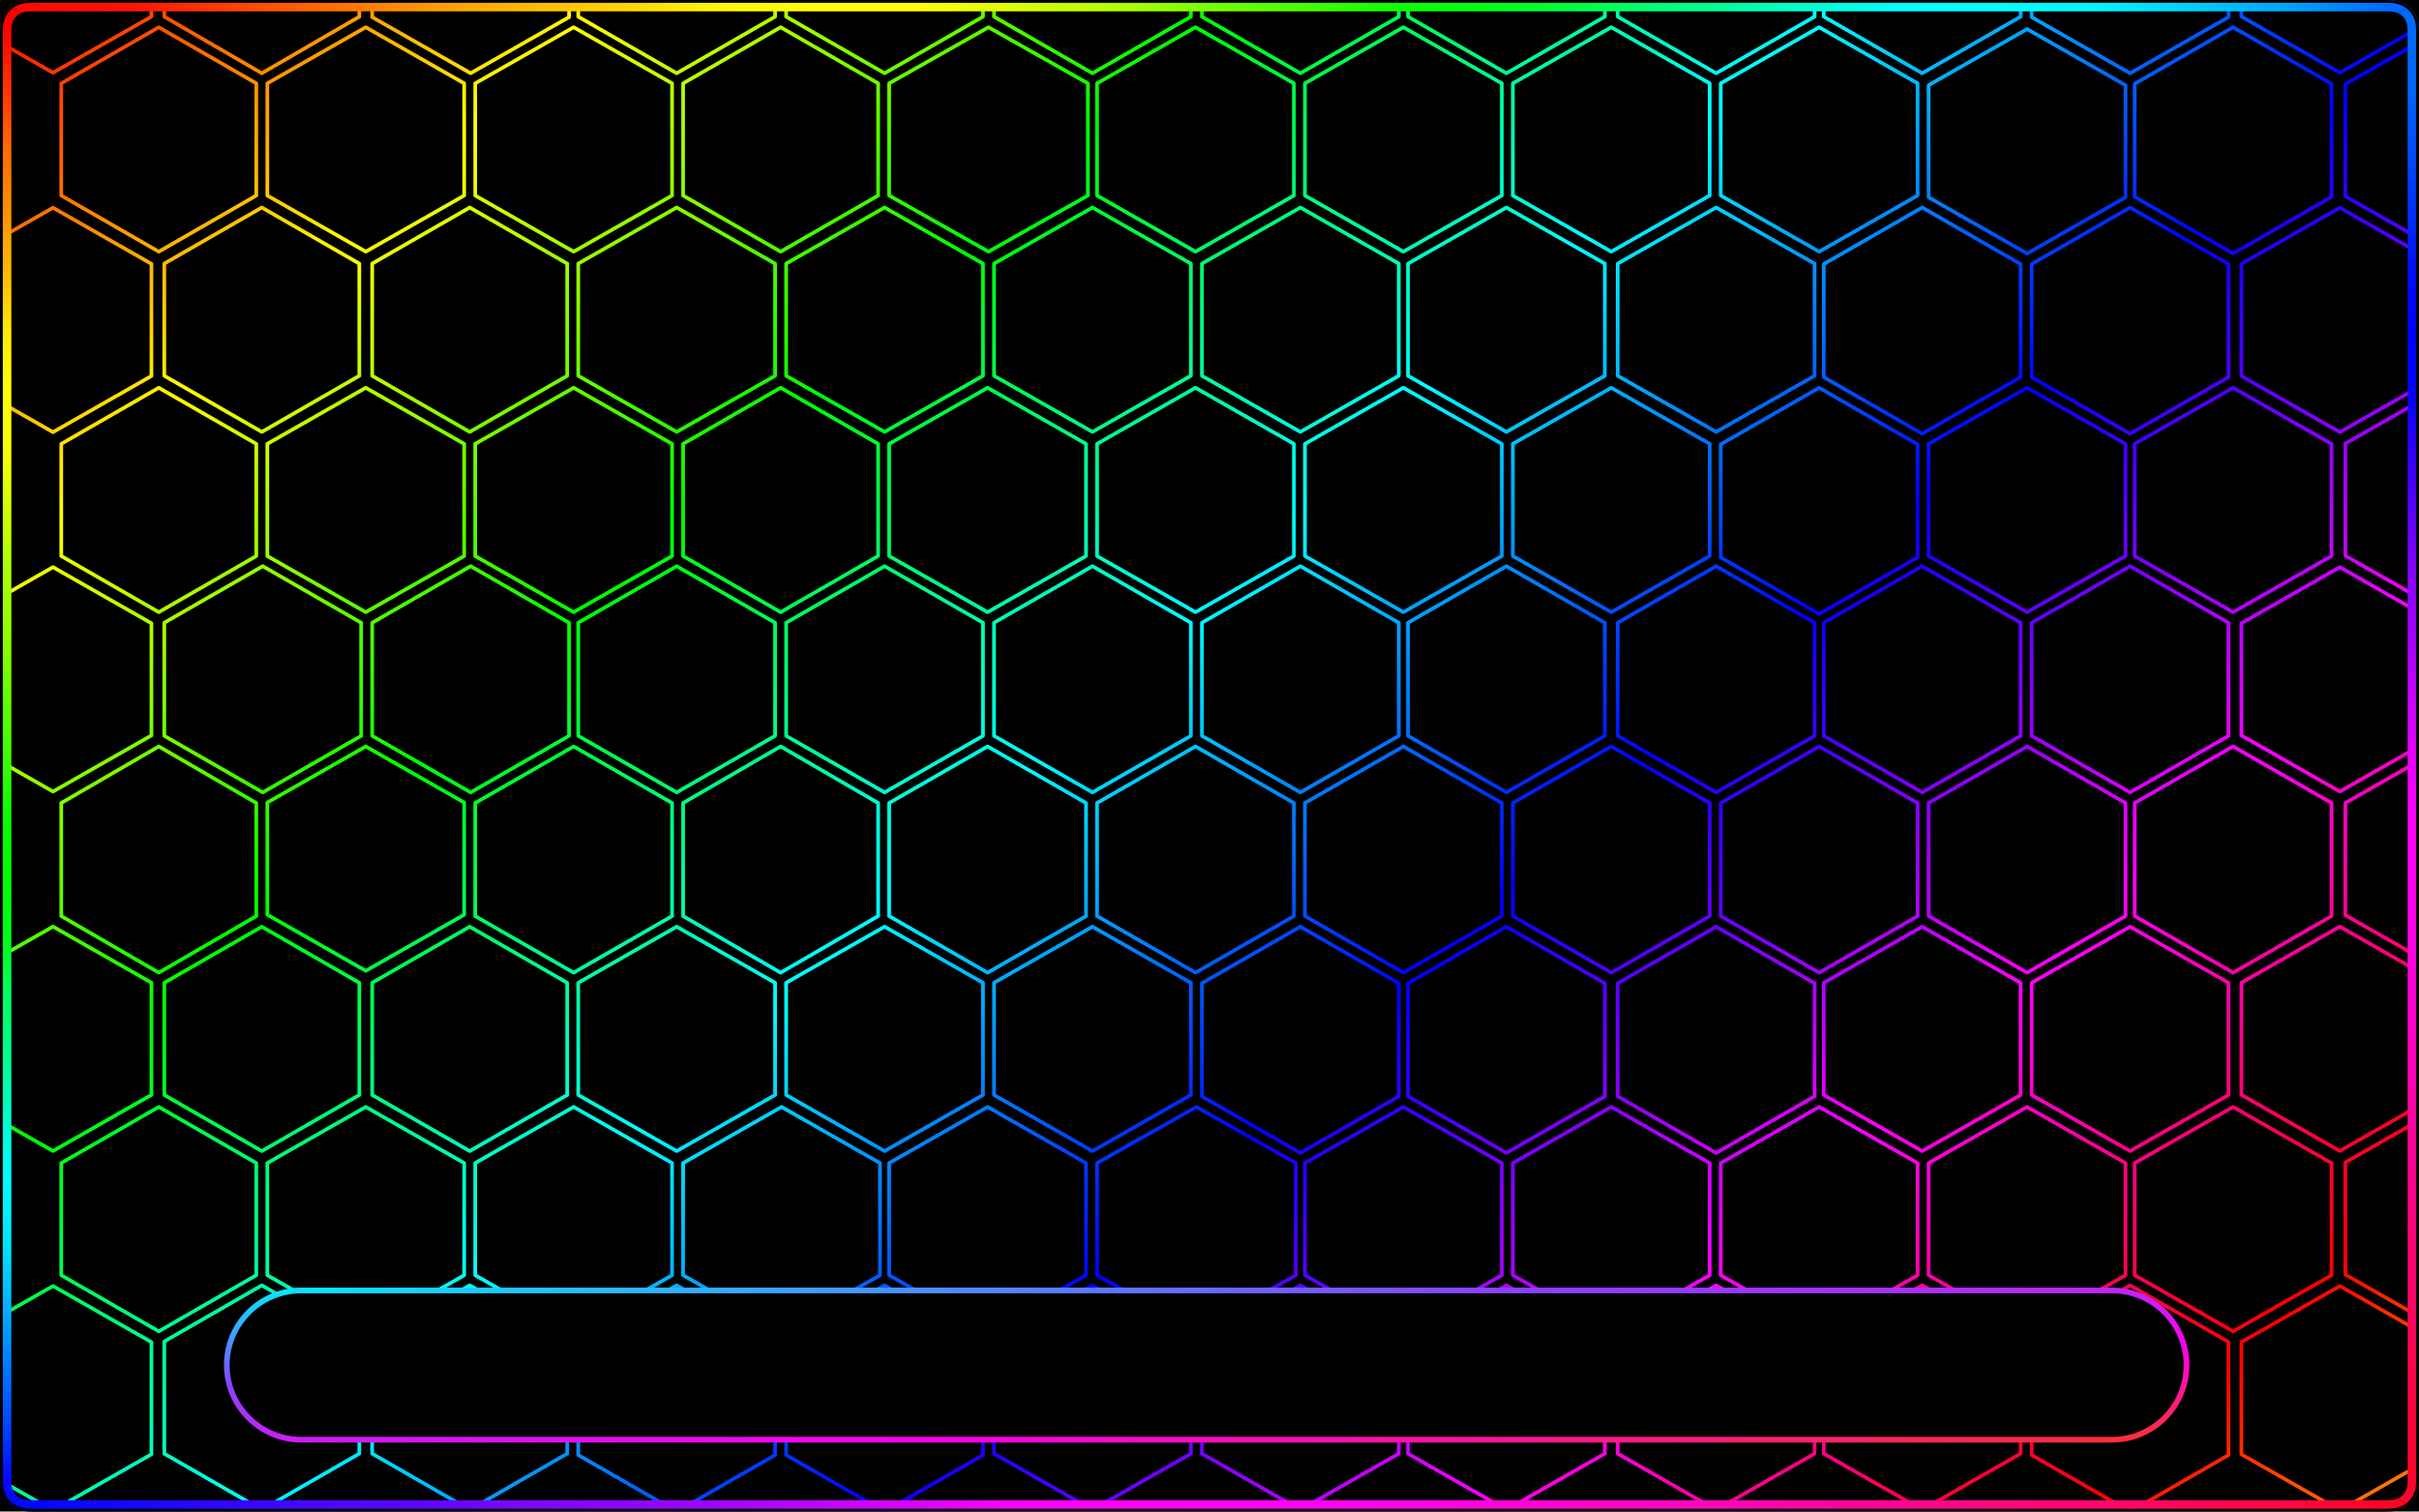
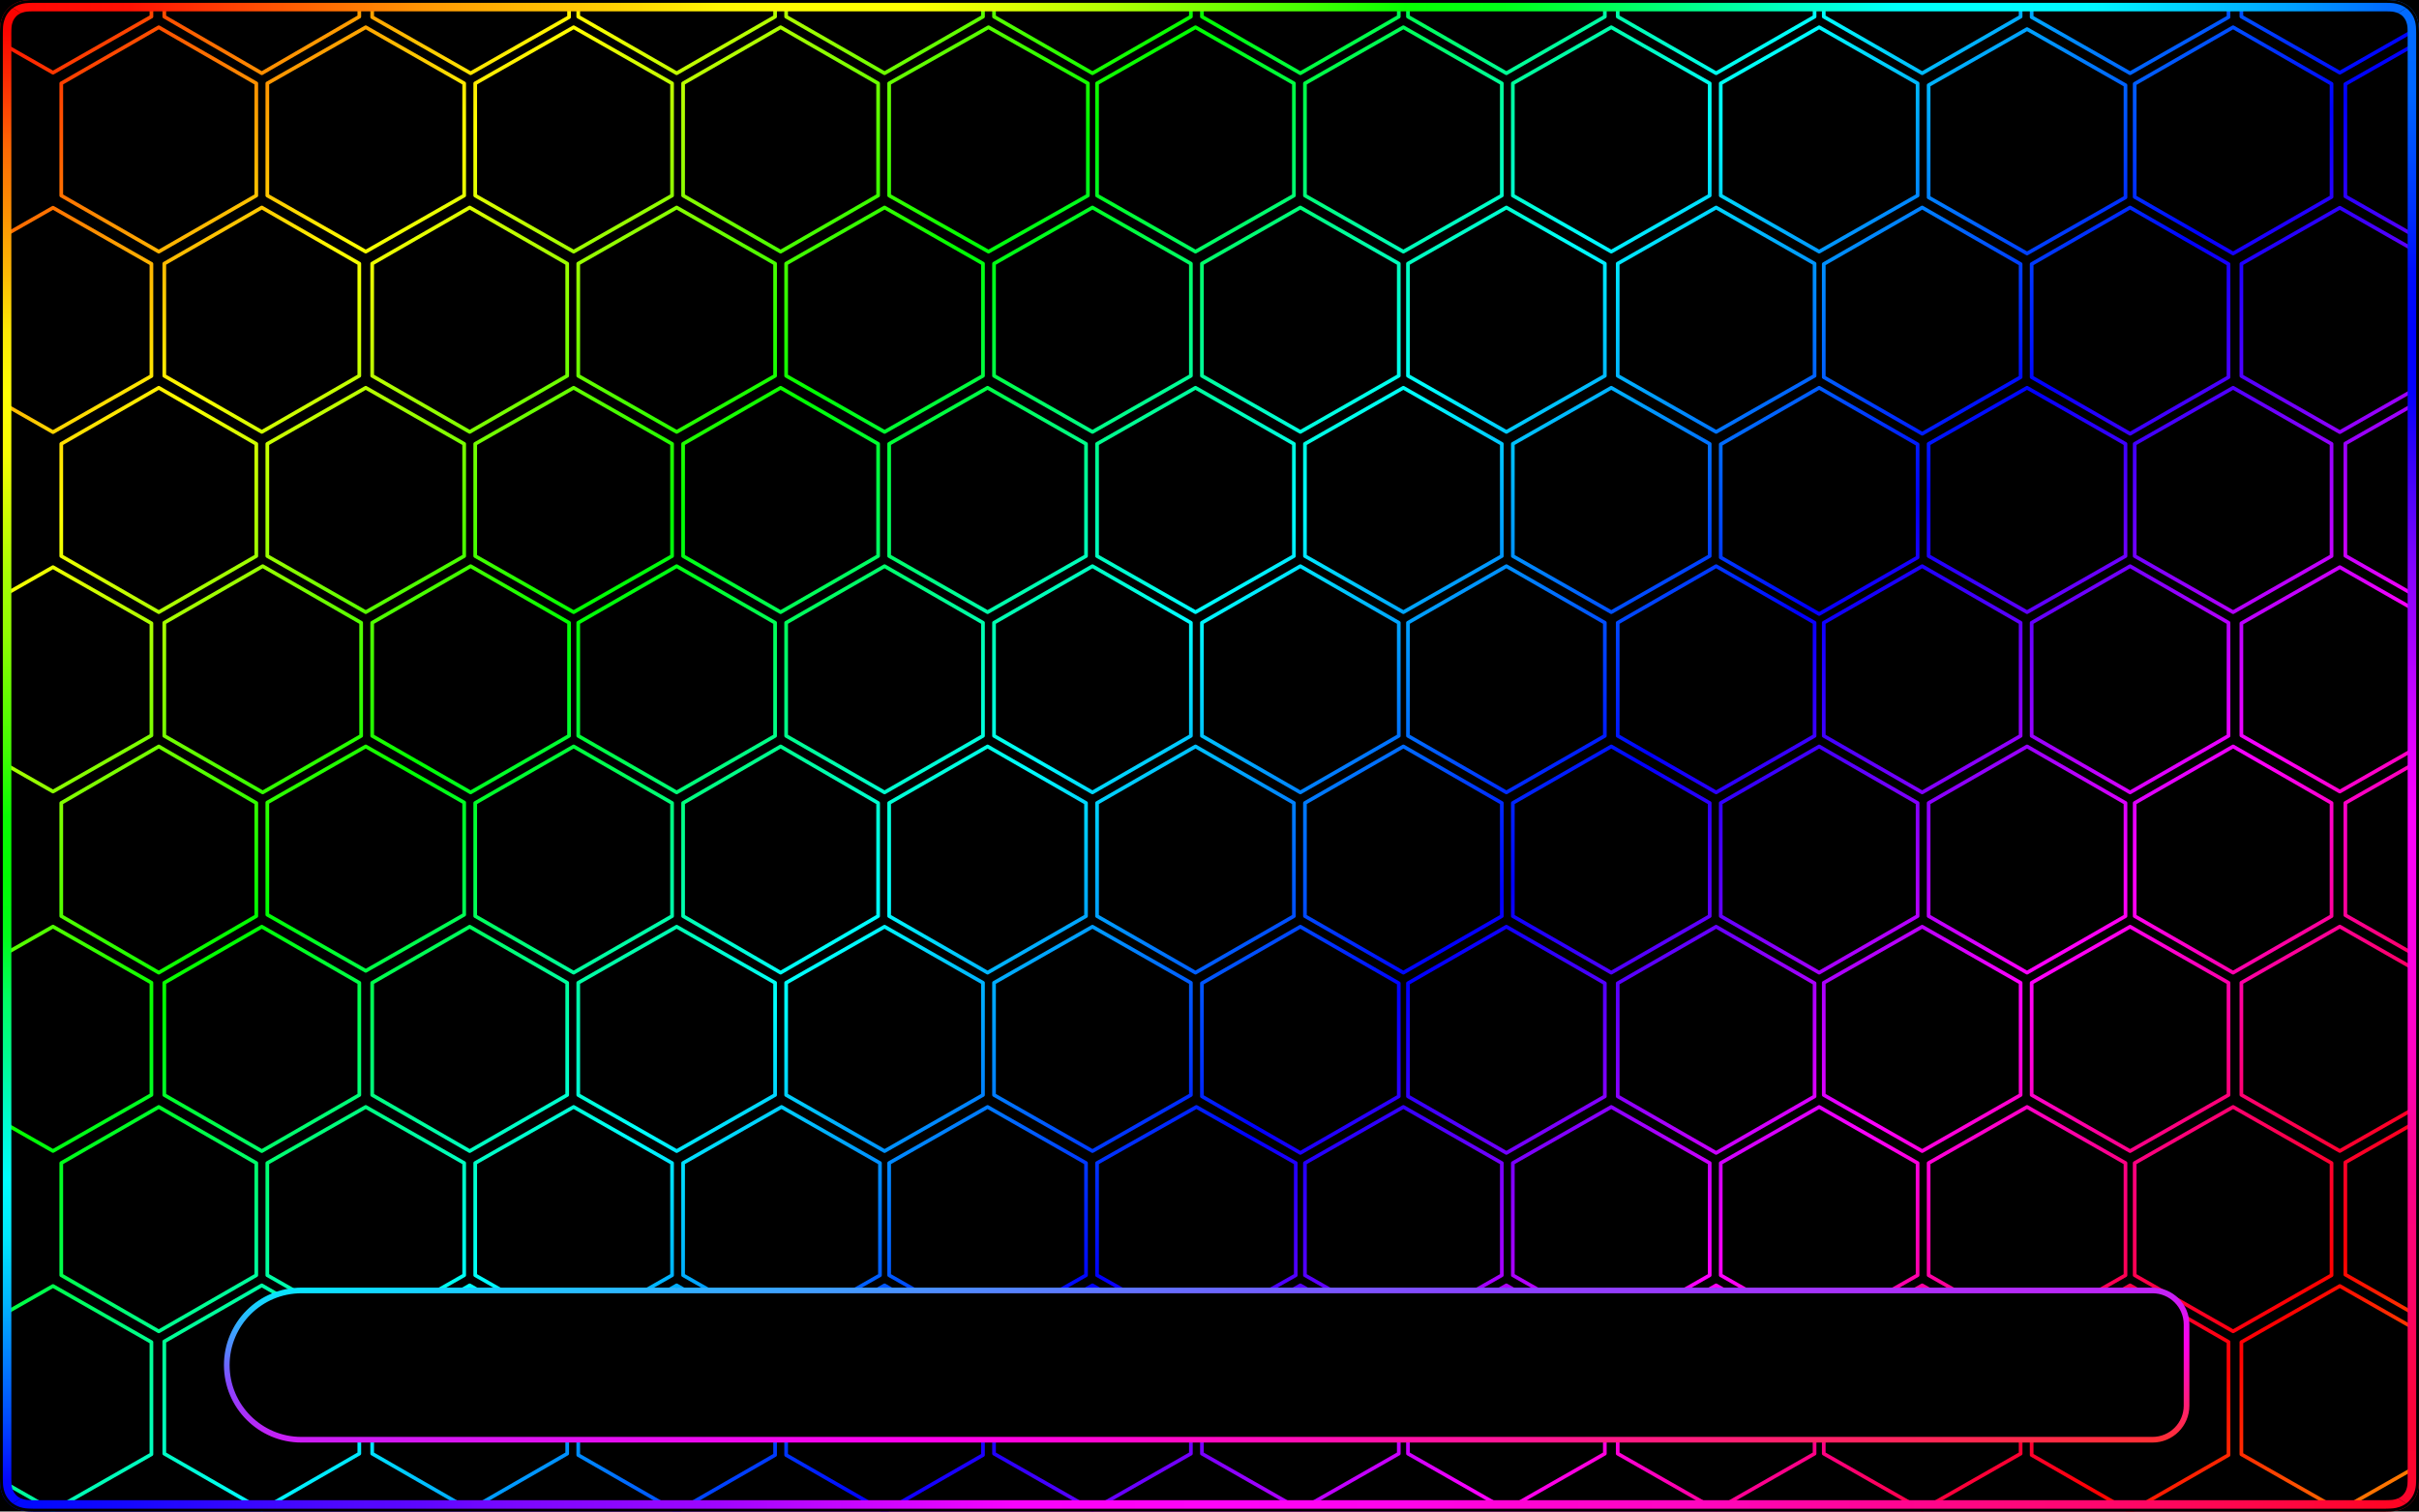
<svg xmlns="http://www.w3.org/2000/svg" xmlns:xlink="http://www.w3.org/1999/xlink" width="2560" height="1600" viewBox="0 0 2560 1600" data-frame-layout="continuous-grid">
  <defs>
    <linearGradient id="rainbow" gradientUnits="userSpaceOnUse" x1="0" y1="0" x2="1219.246" y2="1286.926">
      <stop offset="0" stop-color="#ff0097" />
      <stop offset="0.076" stop-color="#ff0000" />
      <stop offset="0.205" stop-color="#ffff00" />
      <stop offset="0.335" stop-color="#00ff00" />
      <stop offset="0.464" stop-color="#00ffff" />
      <stop offset="0.593" stop-color="#0000ff" />
      <stop offset="0.722" stop-color="#ff00ff" />
      <stop offset="0.851" stop-color="#ff0000" />
      <stop offset="0.98" stop-color="#ffff00" />
      <stop offset="1" stop-color="#d8ff00" />
    </linearGradient>
    <linearGradient id="frame-top" gradientUnits="userSpaceOnUse" x1="32" y1="32" x2="2528" y2="32">
      <stop offset="0" stop-color="#ff0804" />
      <stop offset="0.042" stop-color="#ff1103" />
      <stop offset="0.083" stop-color="#ff3e03" />
      <stop offset="0.125" stop-color="#ff6b02" />
      <stop offset="0.167" stop-color="#ff9703" />
      <stop offset="0.208" stop-color="#ffb802" />
      <stop offset="0.25" stop-color="#ffd302" />
      <stop offset="0.292" stop-color="#fff603" />
      <stop offset="0.333" stop-color="#ffff01" />
      <stop offset="0.375" stop-color="#ffff02" />
      <stop offset="0.417" stop-color="#dcff02" />
      <stop offset="0.458" stop-color="#b3ff02" />
      <stop offset="0.5" stop-color="#78ff01" />
      <stop offset="0.542" stop-color="#43ff02" />
      <stop offset="0.583" stop-color="#07ff01" />
      <stop offset="0.625" stop-color="#00ff19" />
      <stop offset="0.667" stop-color="#00ff54" />
      <stop offset="0.708" stop-color="#00ff8e" />
      <stop offset="0.75" stop-color="#00ffcb" />
      <stop offset="0.792" stop-color="#00fffc" />
      <stop offset="0.833" stop-color="#00ffff" />
      <stop offset="0.875" stop-color="#00f6ff" />
      <stop offset="0.917" stop-color="#00cdff" />
      <stop offset="0.958" stop-color="#00a2ff" />
      <stop offset="1" stop-color="#0069ff" />
    </linearGradient>
    <linearGradient id="frame-right" gradientUnits="userSpaceOnUse" x1="2528" y1="32" x2="2528" y2="1568">
      <stop offset="0" stop-color="#016afe" />
      <stop offset="0.042" stop-color="#0065fe" />
      <stop offset="0.083" stop-color="#004cfc" />
      <stop offset="0.125" stop-color="#002ffb" />
      <stop offset="0.167" stop-color="#000bfa" />
      <stop offset="0.208" stop-color="#0001fa" />
      <stop offset="0.25" stop-color="#0401fb" />
      <stop offset="0.292" stop-color="#3101f8" />
      <stop offset="0.333" stop-color="#5b02fb" />
      <stop offset="0.375" stop-color="#8702fc" />
      <stop offset="0.417" stop-color="#a301fd" />
      <stop offset="0.458" stop-color="#c502ff" />
      <stop offset="0.5" stop-color="#e501fd" />
      <stop offset="0.542" stop-color="#fb02fc" />
      <stop offset="0.583" stop-color="#fb02f1" />
      <stop offset="0.625" stop-color="#fb02e4" />
      <stop offset="0.667" stop-color="#fd02d2" />
      <stop offset="0.708" stop-color="#ff02be" />
      <stop offset="0.75" stop-color="#fc059c" />
      <stop offset="0.792" stop-color="#fa028b" />
      <stop offset="0.833" stop-color="#fc0475" />
      <stop offset="0.875" stop-color="#fc0466" />
      <stop offset="0.917" stop-color="#fc054c" />
      <stop offset="0.958" stop-color="#fb0436" />
      <stop offset="1" stop-color="#fc052c" />
    </linearGradient>
    <linearGradient id="frame-bottom" gradientUnits="userSpaceOnUse" x1="32" y1="1568" x2="2528" y2="1568">
      <stop offset="0" stop-color="#0108fe" />
      <stop offset="0.042" stop-color="#1507ff" />
      <stop offset="0.083" stop-color="#3206ff" />
      <stop offset="0.125" stop-color="#4b07ff" />
      <stop offset="0.167" stop-color="#5e06ff" />
      <stop offset="0.208" stop-color="#7c07ff" />
      <stop offset="0.25" stop-color="#8d06ff" />
      <stop offset="0.292" stop-color="#a005ff" />
      <stop offset="0.333" stop-color="#bd06ff" />
      <stop offset="0.375" stop-color="#d804ff" />
      <stop offset="0.417" stop-color="#f703fd" />
      <stop offset="0.458" stop-color="#fd02f7" />
      <stop offset="0.5" stop-color="#ff04f8" />
      <stop offset="0.542" stop-color="#ff03f2" />
      <stop offset="0.583" stop-color="#ff04ea" />
      <stop offset="0.625" stop-color="#ff03d6" />
      <stop offset="0.667" stop-color="#ff05c9" />
      <stop offset="0.708" stop-color="#ff06bf" />
      <stop offset="0.75" stop-color="#ff05a5" />
      <stop offset="0.792" stop-color="#ff0491" />
      <stop offset="0.833" stop-color="#ff077e" />
      <stop offset="0.875" stop-color="#ff066e" />
      <stop offset="0.917" stop-color="#ff0658" />
      <stop offset="0.958" stop-color="#ff0640" />
      <stop offset="1" stop-color="#ff0423" />
    </linearGradient>
    <linearGradient id="frame-left" gradientUnits="userSpaceOnUse" x1="32" y1="32" x2="32" y2="1568">
      <stop offset="0" stop-color="#fa0300" />
      <stop offset="0.042" stop-color="#fd3503" />
      <stop offset="0.083" stop-color="#ff6b04" />
      <stop offset="0.125" stop-color="#ff9003" />
      <stop offset="0.167" stop-color="#ffb905" />
      <stop offset="0.208" stop-color="#ffea05" />
      <stop offset="0.25" stop-color="#ffff06" />
      <stop offset="0.292" stop-color="#f6ff05" />
      <stop offset="0.333" stop-color="#cfff02" />
      <stop offset="0.375" stop-color="#a8fe04" />
      <stop offset="0.417" stop-color="#91fd02" />
      <stop offset="0.458" stop-color="#66fd01" />
      <stop offset="0.5" stop-color="#3ffc03" />
      <stop offset="0.542" stop-color="#0afd02" />
      <stop offset="0.583" stop-color="#01fd02" />
      <stop offset="0.625" stop-color="#00fc1b" />
      <stop offset="0.667" stop-color="#01ff63" />
      <stop offset="0.708" stop-color="#00fd91" />
      <stop offset="0.75" stop-color="#00fccd" />
      <stop offset="0.792" stop-color="#01fcfe" />
      <stop offset="0.833" stop-color="#01e6ff" />
      <stop offset="0.875" stop-color="#02b6ff" />
      <stop offset="0.917" stop-color="#027efe" />
      <stop offset="0.958" stop-color="#0149ff" />
      <stop offset="1" stop-color="#0406fd" />
    </linearGradient>
    <clipPath id="rgb-frame-clip">
      <path id="tablet-display-shape" d="M 35 0 C 32.069 0.004 28.506 0.176 26.547 0.41 C 25.484 0.537 24.538 0.727 23.385 0.98 C 22.224 1.236 20.768 1.647 19.947 1.926 C 19.016 2.243 17.359 2.863 15.93 3.598 C 14.477 4.345 13.24 5.098 11.744 6.148 C 10.553 6.985 9.526 7.924 8.527 8.93 C 7.733 9.73 7.045 10.588 6.332 11.504 C 5.116 13.065 4.085 14.753 3.217 16.52 C 2.523 17.931 2.052 19.444 1.566 20.939 C 1.353 21.598 1.159 22.263 1.012 22.939 C 0.676 24.487 0.418 25.988 0.266 27.631 C 0.038 30.078 0.058 32.881 0 35 L 0 1565 C 0.058 1567.119 0.038 1569.922 0.266 1572.369 C 0.418 1574.012 0.676 1575.513 1.012 1577.061 C 1.159 1577.737 1.353 1578.402 1.566 1579.061 C 2.052 1580.556 2.523 1582.069 3.217 1583.48 C 4.085 1585.247 5.116 1586.935 6.332 1588.496 C 7.045 1589.412 7.733 1590.27 8.527 1591.07 C 9.526 1592.076 10.553 1593.015 11.744 1593.852 C 13.24 1594.902 14.477 1595.655 15.93 1596.402 C 17.359 1597.137 19.016 1597.757 19.947 1598.074 C 20.768 1598.353 22.224 1598.764 23.385 1599.02 C 24.538 1599.273 25.484 1599.463 26.547 1599.59 C 28.506 1599.824 32.069 1599.996 35 1600 L 2525 1600 C 2527.931 1599.996 2531.494 1599.824 2533.453 1599.59 C 2534.516 1599.463 2535.462 1599.273 2536.615 1599.02 C 2537.776 1598.764 2539.232 1598.353 2540.053 1598.074 C 2540.984 1597.757 2542.642 1597.137 2544.07 1596.402 C 2545.523 1595.655 2546.76 1594.902 2548.256 1593.852 C 2549.447 1593.015 2550.474 1592.076 2551.473 1591.07 C 2552.267 1590.27 2552.955 1589.412 2553.668 1588.496 C 2554.884 1586.935 2555.915 1585.247 2556.783 1583.48 C 2557.477 1582.069 2557.95 1580.556 2558.436 1579.061 C 2558.649 1578.402 2558.841 1577.737 2558.988 1577.061 C 2559.324 1575.513 2559.582 1574.012 2559.734 1572.369 C 2559.962 1569.922 2559.941 1567.119 2560 1565 L 2560 35 C 2559.941 32.881 2559.962 30.078 2559.734 27.631 C 2559.582 25.988 2559.324 24.487 2558.988 22.939 C 2558.841 22.263 2558.649 21.598 2558.436 20.939 C 2557.95 19.444 2557.477 17.931 2556.783 16.52 C 2555.915 14.753 2554.884 13.065 2553.668 11.504 C 2552.955 10.588 2552.267 9.73 2551.473 8.93 C 2550.474 7.924 2549.447 6.985 2548.256 6.148 C 2546.76 5.098 2545.523 4.345 2544.07 3.598 C 2542.642 2.863 2540.984 2.243 2540.053 1.926 C 2539.232 1.647 2537.776 1.236 2536.615 0.98 C 2535.462 0.727 2534.516 0.537 2533.453 0.41 C 2531.494 0.176 2527.931 0.004 2525 0 L 35 0 z" />
    </clipPath>
    <clipPath id="tablet-top-clip">
      <polygon points="0,0 2560,0 1280,800" />
    </clipPath>
    <clipPath id="tablet-right-clip">
      <polygon points="2560,0 2560,1600 1280,800" />
    </clipPath>
    <clipPath id="tablet-bottom-clip">
      <polygon points="2560,1600 0,1600 1280,800" />
    </clipPath>
    <clipPath id="tablet-left-clip">
      <polygon points="0,1600 0,0 1280,800" />
    </clipPath>
    <linearGradient id="home-outline" x1="0%" y1="0%" x2="100%" y2="100%">
      <stop offset="0" stop-color="#00efff" />
      <stop offset=".32" stop-color="#8844ff" />
      <stop offset=".68" stop-color="#ff00ec" />
      <stop offset="1" stop-color="#ff3030" />
    </linearGradient>
  </defs>
  <rect width="2560" height="1600" fill="#000" />
  <g clip-path="url(#rgb-frame-clip)">
    <g transform="translate(59 59) scale(1.947 1.947) translate(-0 -246.486)">
      <path d="M-1.5,133.709L52,164.209L52,225.209L-1.5,255.709L-55,225.209L-55,164.209ZM112,133L165,163.75L165,225.25L112,256L59,225.25L59,163.75ZM225.5,134L279,164.5L279,225.5L225.5,256L172,225.5L172,164.5ZM337.5,133L391,163.75L391,225.25L337.5,256L284,225.25L284,163.75ZM450.5,133L504,163.75L504,225.25L450.5,256L397,225.25L397,163.75ZM563.5,133L617,163.75L617,225.25L563.5,256L510,225.25L510,163.75ZM676.5,133L730,163.75L730,225.25L676.5,256L623,225.25L623,163.75ZM788.5,133L842,163.75L842,225.25L788.5,256L735,225.25L735,163.75ZM902.5,133L956,163.75L956,225.25L902.5,256L849,225.25L849,163.75ZM1014.5,133L1068,163.75L1068,225.25L1014.5,256L961,225.25L961,163.75ZM1127.5,134L1181,164.5L1181,225.5L1127.5,256L1074,225.5L1074,164.5ZM1241.5,133.709L1295,164.209L1295,225.209L1241.5,255.709L1188,225.209L1188,164.209ZM56,231L109,261.5L109,322.5L56,353L3,322.5L3,261.5ZM168.5,231L222,261.5L222,322.5L168.5,353L115,322.5L115,261.5ZM281.5,231L335,261.5L335,322.5L281.5,353L228,322.5L228,261.5ZM394,231L447,261.5L447,322.5L394,353L341,322.5L341,261.5ZM507,231L561,261.5L561,322.5L507,353L453,322.5L453,261.5ZM619.5,231L673,261.5L673,322.5L619.5,353L566,322.5L566,261.5ZM732.5,231L786,261.5L786,322.5L732.5,353L679,322.5L679,261.5ZM845.5,231L899,261.5L899,322.5L845.5,353L792,322.5L792,261.5ZM958.5,231L1012,261.5L1012,322.5L958.5,353L905,322.5L905,261.5ZM1071.5,232L1125,262.5L1125,323.5L1071.5,354L1018,323.5L1018,262.5ZM1183.5,231L1237,261.75L1237,323.25L1183.5,354L1130,323.25L1130,261.75ZM1298,231.415L1351.5,261.915L1351.5,322.915L1298,353.415L1244.5,322.915L1244.5,261.915ZM-1.5,329.121L52,359.621L52,420.621L-1.5,451.121L-55,420.621L-55,359.621ZM112,329L165,359.5L165,420.5L112,451L59,420.5L59,359.5ZM225,329L278,359.5L278,420.5L225,451L172,420.5L172,359.5ZM337.5,329L391,359.5L391,420.5L337.5,451L284,420.5L284,359.5ZM450.5,329L504,359.5L504,420.5L450.5,451L397,420.5L397,359.5ZM563.5,329L617,359.5L617,420.5L563.5,451L510,420.5L510,359.5ZM676.5,329L730,359.5L730,420.5L676.5,451L623,420.5L623,359.5ZM788.5,329L842,359.5L842,420.5L788.5,451L735,420.5L735,359.5ZM902.5,329L956,359.5L956,420.5L902.5,451L849,420.5L849,359.5ZM1014.5,329L1068,359.75L1068,421.25L1014.5,452L961,421.25L961,359.75ZM1127.5,329L1181,359.75L1181,421.25L1127.5,452L1074,421.25L1074,359.75ZM1241.5,329.121L1295,359.621L1295,420.621L1241.5,451.121L1188,420.621L1188,359.621ZM56,427L109,457.5L109,518.5L56,549L3,518.5L3,457.5ZM168.5,427L222,457.5L222,518.5L168.5,549L115,518.5L115,457.5ZM281.5,427L335,457.5L335,518.5L281.5,549L228,518.5L228,457.5ZM394,427L447,457.5L447,518.5L394,549L341,518.5L341,457.5ZM506.5,427L560,457.5L560,518.5L506.5,549L453,518.5L453,457.5ZM619.5,427L673,457.5L673,518.5L619.5,549L566,518.5L566,457.5ZM732.5,427L786,457.5L786,518.5L732.5,549L679,518.5L679,457.5ZM845.5,427L899,457.5L899,518.5L845.5,549L792,518.5L792,457.5ZM958.5,427L1012,457.75L1012,519.25L958.5,550L905,519.25L905,457.75ZM1071.5,427L1125,457.5L1125,518.5L1071.5,549L1018,518.5L1018,457.5ZM1183.5,427L1237,457.5L1237,518.5L1183.5,549L1130,518.5L1130,457.5ZM1298,426.827L1351.5,457.327L1351.5,518.327L1298,548.827L1244.5,518.327L1244.5,457.327ZM-1.5,524.533L52,555.033L52,616.033L-1.5,646.533L-55,616.033L-55,555.033ZM112.5,524L166,554.75L166,616.25L112.5,647L59,616.25L59,554.75ZM225.5,524L279,554.75L279,616.25L225.5,647L172,616.25L172,554.75ZM337.5,524L391,554.75L391,616.25L337.5,647L284,616.25L284,554.75ZM450.5,524L504,554.75L504,616.25L450.5,647L397,616.25L397,554.75ZM563.5,524L617,554.75L617,616.25L563.5,647L510,616.25L510,554.75ZM676.5,524L730,554.75L730,616.25L676.5,647L623,616.25L623,554.75ZM788.5,524L842,554.75L842,616.25L788.5,647L735,616.25L735,554.75ZM902.5,524L956,554.75L956,616.25L902.5,647L849,616.25L849,554.75ZM1014.5,524L1068,554.75L1068,616.25L1014.5,647L961,616.25L961,554.75ZM1127.5,524L1181,554.75L1181,616.25L1127.5,647L1074,616.25L1074,554.75ZM1241.5,524.533L1295,555.033L1295,616.033L1241.5,646.533L1188,616.033L1188,555.033ZM56,622L109,652.75L109,714.25L56,745L3,714.25L3,652.75ZM168.5,622L222,652.5L222,713.5L168.5,744L115,713.5L115,652.5ZM281.5,622L335,652.75L335,714.25L281.5,745L228,714.25L228,652.75ZM394,622L447,652.75L447,714.25L394,745L341,714.25L341,652.75ZM506.5,622L560,652.75L560,714.25L506.5,745L453,714.25L453,652.75ZM619.5,622L673,652.75L673,714.25L619.5,745L566,714.25L566,652.75ZM732.5,622L786,652.75L786,714.25L732.5,745L679,714.25L679,652.75ZM845.5,622L899,652.75L899,714.25L845.5,745L792,714.25L792,652.75ZM958.5,622L1012,652.75L1012,714.25L958.5,745L905,714.25L905,652.75ZM1071.5,622L1125,652.75L1125,714.25L1071.5,745L1018,714.25L1018,652.75ZM1183.5,622L1237,652.75L1237,714.25L1183.5,745L1130,714.25L1130,652.75ZM1298,622.239L1351.5,652.739L1351.5,713.739L1298,744.239L1244.5,713.739L1244.5,652.739ZM-1.5,719.946L52,750.446L52,811.446L-1.5,841.946L-55,811.446L-55,750.446ZM112,720L165,750.5L165,811.5L112,842L59,811.5L59,750.5ZM225,720L278,750.5L278,811.5L225,842L172,811.5L172,750.5ZM337.5,720L391,750.5L391,811.5L337.5,842L284,811.5L284,750.5ZM450.5,720L504,750.5L504,811.5L450.5,842L397,811.5L397,750.5ZM563.5,720L617,750.5L617,811.5L563.5,842L510,811.5L510,750.5ZM676.5,720L730,750.75L730,812.25L676.5,843L623,812.25L623,750.75ZM788.5,720L842,750.75L842,812.25L788.5,843L735,812.25L735,750.75ZM902.5,720L956,750.75L956,812.25L902.5,843L849,812.25L849,750.75ZM1014.5,720L1068,750.5L1068,811.5L1014.5,842L961,811.5L961,750.5ZM1127.5,720L1181,750.5L1181,811.5L1127.5,842L1074,811.5L1074,750.5ZM1241.5,719.946L1295,750.446L1295,811.446L1241.5,841.946L1188,811.446L1188,750.446ZM56,818L109,848.5L109,909.5L56,940L3,909.5L3,848.5ZM168.5,818L222,848.5L222,909.5L168.5,940L115,909.5L115,848.5ZM281.5,818L335,848.5L335,909.5L281.5,940L228,909.5L228,848.5ZM394.5,818L448,848.5L448,909.5L394.5,940L341,909.5L341,848.5ZM506.5,818L560,848.5L560,909.5L506.5,940L453,909.5L453,848.5ZM620,818L674,848.5L674,909.5L620,940L566,909.5L566,848.5ZM732.5,818L786,848.5L786,909.5L732.5,940L679,909.5L679,848.5ZM845.5,818L899,848.5L899,909.5L845.5,940L792,909.5L792,848.5ZM958.5,818L1012,848.5L1012,909.5L958.5,940L905,909.5L905,848.5ZM1071.5,818L1125,848.5L1125,909.5L1071.5,940L1018,909.5L1018,848.5ZM1183.5,818L1237,848.5L1237,909.5L1183.5,940L1130,909.5L1130,848.5ZM1298,817.652L1351.5,848.152L1351.5,909.152L1298,939.652L1244.5,909.152L1244.5,848.152ZM-1.5,915.358L52,945.858L52,1006.858L-1.5,1037.358L-55,1006.858L-55,945.858ZM112,915L165,945.5L165,1006.5L112,1037L59,1006.5L59,945.5ZM225,915L278,945.5L278,1006.5L225,1037L172,1006.5L172,945.5ZM337.5,915L391,945.75L391,1007.25L337.5,1038L284,1007.25L284,945.75ZM450.5,915L504,945.75L504,1007.25L450.5,1038L397,1007.25L397,945.75ZM563.5,915L617,945.5L617,1006.5L563.5,1037L510,1006.5L510,945.5ZM676.5,915L730,945.5L730,1006.5L676.5,1037L623,1006.5L623,945.5ZM788.5,915L842,945.5L842,1006.5L788.5,1037L735,1006.5L735,945.5ZM902.5,915L956,945.5L956,1006.5L902.5,1037L849,1006.5L849,945.5ZM1014.5,915L1068,945.5L1068,1006.5L1014.5,1037L961,1006.5L961,945.5ZM1127.5,915L1181,945.75L1181,1007.25L1127.5,1038L1074,1007.25L1074,945.75ZM1241.5,915.358L1295,945.858L1295,1006.858L1241.5,1037.358L1188,1006.858L1188,945.858Z" fill="none" stroke="url(#rainbow)" stroke-width="2" stroke-linejoin="round" />
    </g>
  </g>
  <g id="tablet-frame" clip-path="url(#rgb-frame-clip)" fill="none">
    <use xlink:href="#tablet-display-shape" stroke="url(#frame-top)" stroke-width="24" clip-path="url(#tablet-top-clip)" />
    <use xlink:href="#tablet-display-shape" stroke="url(#frame-right)" stroke-width="24" clip-path="url(#tablet-right-clip)" />
    <use xlink:href="#tablet-display-shape" stroke="url(#frame-bottom)" stroke-width="24" clip-path="url(#tablet-bottom-clip)" />
    <use xlink:href="#tablet-display-shape" stroke="url(#frame-left)" stroke-width="24" clip-path="url(#tablet-left-clip)" />
    <use xlink:href="#tablet-display-shape" stroke="#000" stroke-width="6" />
  </g>
-   <rect id="pixel-launcher-panel" x="240" y="1366" width="2074" height="158" rx="79" fill="#000" stroke="url(#home-outline)" stroke-width="6" />
+   <path id="pixel-launcher-panel" d="M319,1366 H2278 A36,36 0 0 1 2314,1402 V1488 A36,36 0 0 1 2278,1524 H319 A79,79 0 0 1 240,1445 V1445 A79,79 0 0 1 319,1366 Z" fill="#000" stroke="url(#home-outline)" stroke-width="6" />
</svg>
